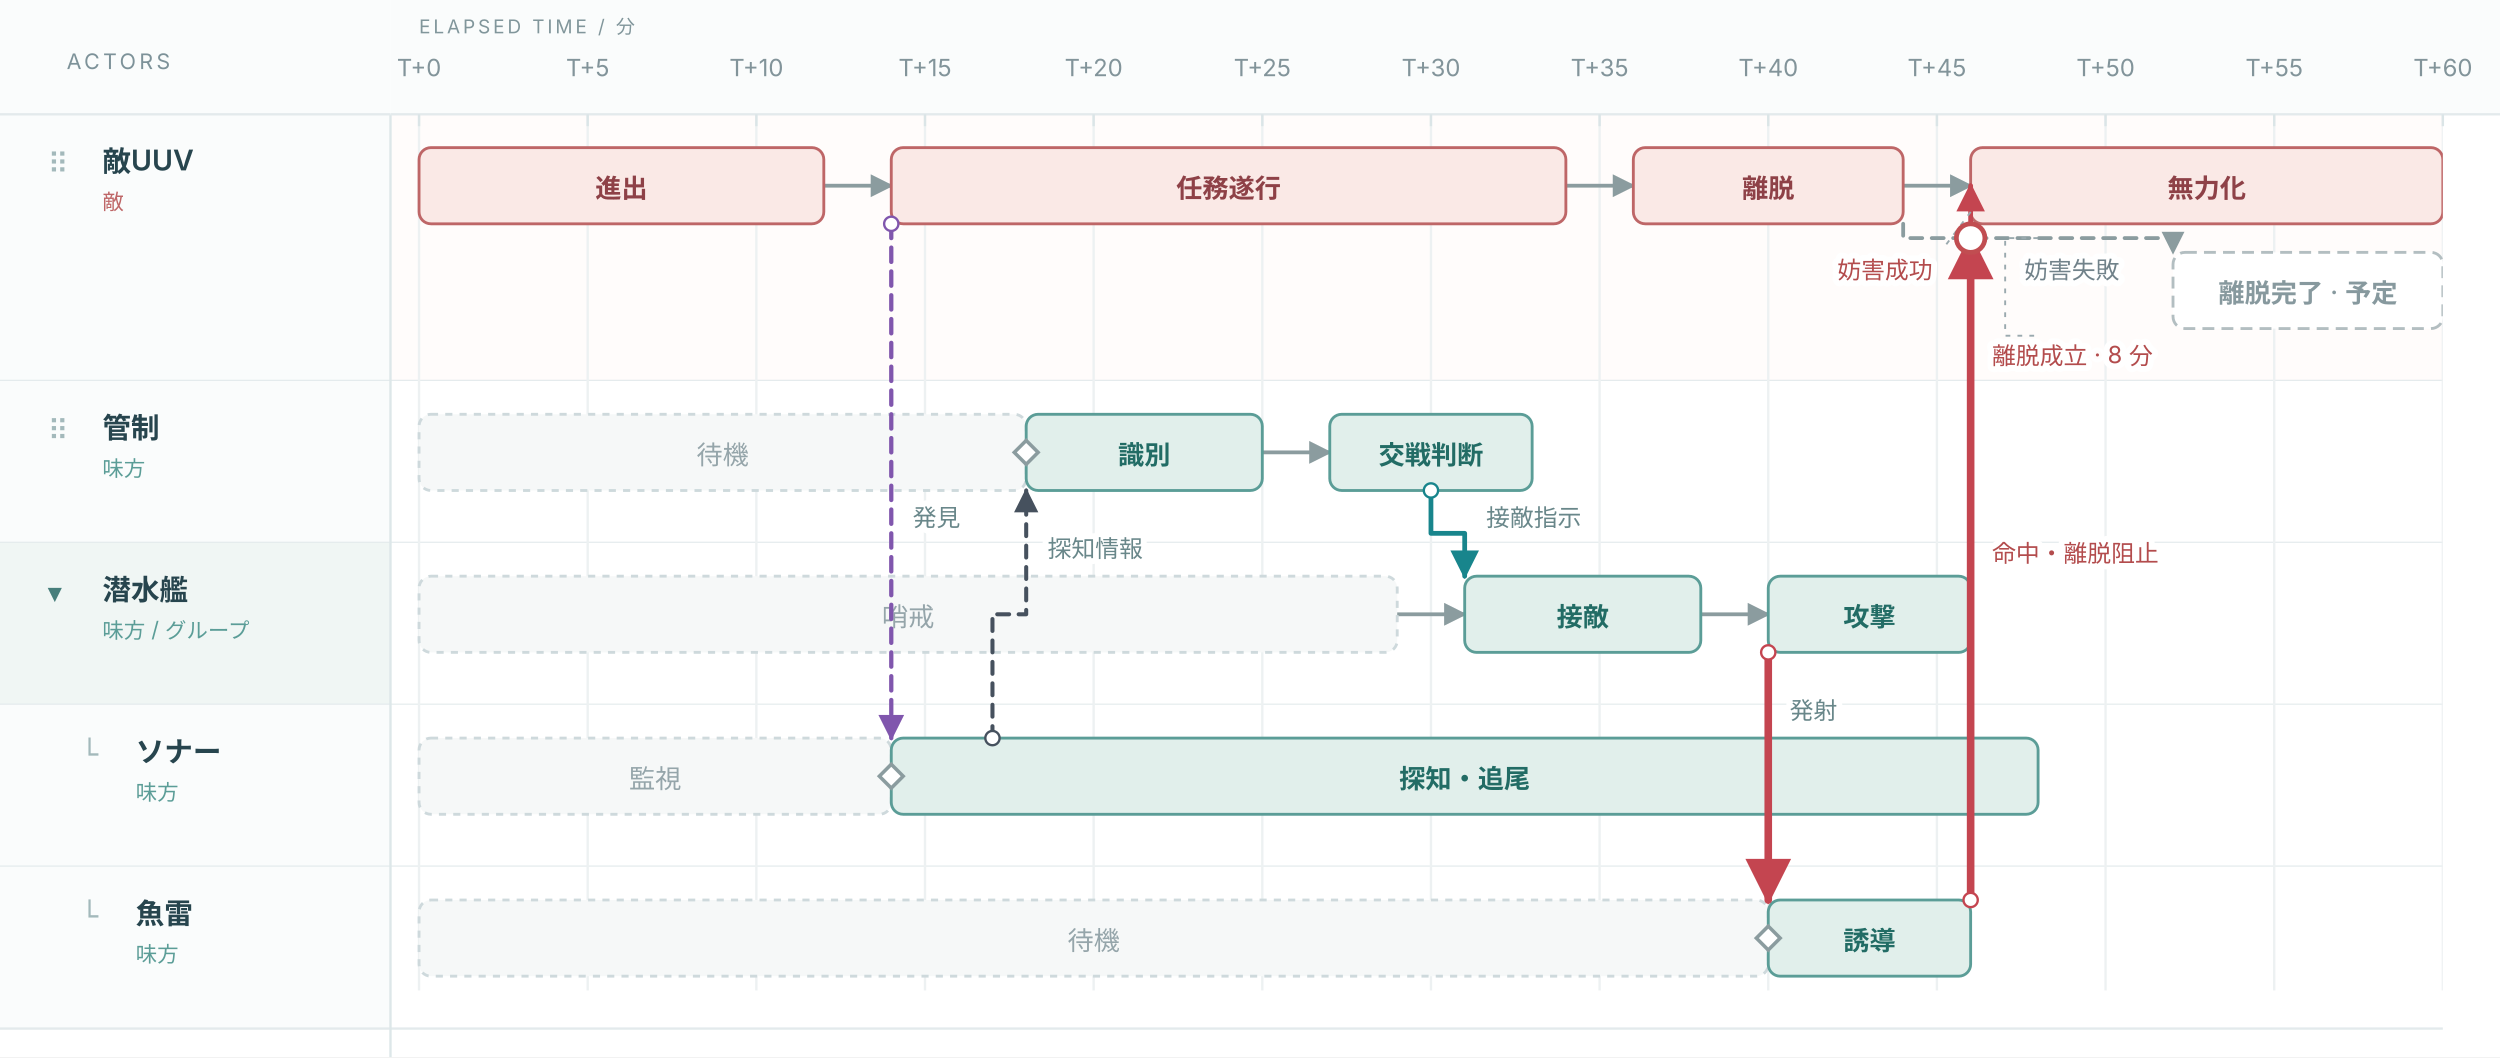
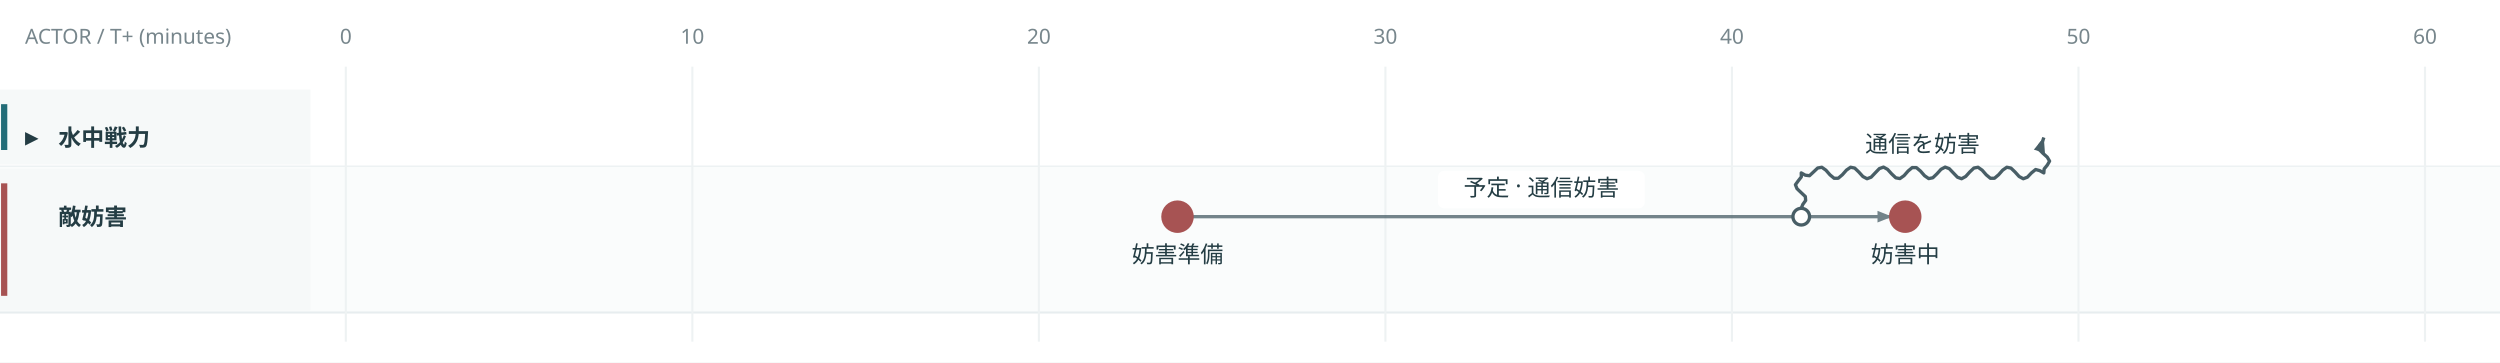
- <svg xmlns="http://www.w3.org/2000/svg" id="timeline" role="img" aria-label="Mission State Timeline" data-view="mission" width="1050" height="444" data-base-height="444" viewBox="0 0 1050 444">
-   <style>
-     text{font-family:Inter,"Segoe UI","Noto Sans JP",sans-serif}.grid{stroke:#edf1f2;stroke-width:1}.tick{fill:#82949a;font-size:10px}.rowline{stroke:#e3eaec;stroke-width:1}.state{cursor:grab}.state:active{cursor:grabbing}.state .body{stroke-width:1.2}.state.selected .body{stroke:#087f80;stroke-width:2.4}.state:hover .body{stroke-width:2}.state text{pointer-events:none}.state .resize{cursor:ew-resize;fill:#fff;fill-opacity:0}.state .handle-line{stroke:#69948d;opacity:0;pointer-events:none}.state:hover .handle-line,.state.selected .handle-line{opacity:1}.edge{cursor:pointer}.edge .hit{stroke:transparent;stroke-width:13;fill:none}.edge .line{fill:none;stroke-linejoin:round;stroke-linecap:round;stroke-width:1.6}.edge.selected .line{stroke-width:3}.edge:hover .line{stroke-width:2.6}.edge-label{font-size:10px;paint-order:stroke;stroke:#fff;stroke-width:5;stroke-linejoin:round;fill:#69878a}.edge.block .edge-label{fill:#b34c4d}.dimmed{opacity:.17}.actor-label{cursor:grab}.actor-label text{pointer-events:none}.actor-label:hover .actor-bg{fill:#edf5f3}.actor-label.selected .actor-bg{fill:#e4f1ec}.actor-label .actor-name{font-size:12px;fill:#27454e;font-weight:600}.intervention-node{stroke:#c14d51;stroke-width:2;fill:white}.intervention-point.selected .intervention-node,.intervention-point:hover .intervention-node{stroke-width:3}.pending-ring{fill:none;stroke:#098784;stroke-width:2;stroke-dasharray:4 3}.drop-indicator{stroke:#087f80;stroke-width:3}.export-hide{display:none}svg[data-view="interaction"] .state:not(.selected) .body{fill-opacity:.25}
-   </style>
+ <svg xmlns="http://www.w3.org/2000/svg" width="1200" height="174" viewBox="0 0 1200 174" role="img" aria-label="階層と共有ジャンクション" font-family="Segoe UI, Noto Sans JP, sans-serif" font-size="11" fill="#243d44" data-view="mission">
  <defs>
-     <marker id="arrow-gray" viewBox="0 0 10 10" refX="9" refY="5" markerWidth="6" markerHeight="6" orient="auto-start-reverse">
-       <path d="M 0 0 L 10 5 L 0 10 z" fill="#8b9c9f" />
+     <marker id="arrow" viewBox="0 0 10 10" refX="10" refY="5" markerWidth="7" markerHeight="7" orient="auto-start-reverse" markerUnits="userSpaceOnUse">
+       <path d="M0,1 L10,5 L0,9 Z" fill="context-stroke" />
    </marker>
-     <marker id="arrow-teal" viewBox="0 0 10 10" refX="9" refY="5" markerWidth="6" markerHeight="6" orient="auto-start-reverse">
-       <path d="M 0 0 L 10 5 L 0 10 z" fill="#388c91" />
+     <marker id="state-arrow" viewBox="0 0 10 10" refX="19" refY="5" markerWidth="7" markerHeight="7" orient="auto-start-reverse" markerUnits="userSpaceOnUse">
+       <path d="M0,1 L10,5 L0,9 Z" fill="context-stroke" />
    </marker>
-     <marker id="arrow-red" viewBox="0 0 10 10" refX="9" refY="5" markerWidth="6" markerHeight="6" orient="auto-start-reverse">
-       <path d="M 0 0 L 10 5 L 0 10 z" fill="#c14d51" />
-     </marker>
-   </defs>
-   <rect width="1050" height="444" fill="white" />
-   <defs>
-     <clipPath id="plot-clip">
-       <rect x="164" y="48" width="862" height="396" />
+     <clipPath id="time-clip">
+       <rect x="152" y="32" width="1048" height="174" />
    </clipPath>
  </defs>
-   <g id="plot" clip-path="url(#plot-clip)">
-     <defs>
-       <marker id="arrow-detection" viewBox="0 0 10 10" refX="9" refY="5" markerWidth="6" markerHeight="6" orient="auto">
-         <path d="M 0 0 L 10 5 L 0 10 z" fill="#8056ad" />
-       </marker>
-       <marker id="arrow-observation" viewBox="0 0 10 10" refX="9" refY="5" markerWidth="6" markerHeight="6" orient="auto">
-         <path d="M 0 0 L 10 5 L 0 10 z" fill="#8056ad" />
-       </marker>
-       <marker id="arrow-command" viewBox="0 0 10 10" refX="9" refY="5" markerWidth="6" markerHeight="6" orient="auto">
-         <path d="M 0 0 L 10 5 L 0 10 z" fill="#18858c" />
-       </marker>
-       <marker id="arrow-information" viewBox="0 0 10 10" refX="9" refY="5" markerWidth="6" markerHeight="6" orient="auto">
-         <path d="M 0 0 L 10 5 L 0 10 z" fill="#46515e" />
-       </marker>
-       <marker id="arrow-support" viewBox="0 0 10 10" refX="9" refY="5" markerWidth="6" markerHeight="6" orient="auto">
-         <path d="M 0 0 L 10 5 L 0 10 z" fill="#18858c" />
-       </marker>
-       <marker id="arrow-attack" viewBox="0 0 10 10" refX="9" refY="5" markerWidth="6" markerHeight="6" orient="auto">
-         <path d="M 0 0 L 10 5 L 0 10 z" fill="#c44550" />
-       </marker>
-       <marker id="arrow-interference" viewBox="0 0 10 10" refX="9" refY="5" markerWidth="6" markerHeight="6" orient="auto">
-         <path d="M 0 0 L 10 5 L 0 10 z" fill="#c44550" />
-       </marker>
-     </defs>
-     <rect data-row="enemy" x="164" y="48" width="886" height="112" fill="#fffcfb" />
-     <line class="rowline" x1="0" y1="160" x2="1050" y2="160" />
-     <rect data-row="control" x="164" y="160" width="886" height="68" fill="#fff" />
-     <line class="rowline" x1="0" y1="228" x2="1050" y2="228" />
-     <rect data-row="uuv" x="164" y="228" width="886" height="68" fill="#fff" />
-     <line class="rowline" x1="0" y1="296" x2="1050" y2="296" />
-     <rect data-row="sensor" x="164" y="296" width="886" height="68" fill="#fff" />
-     <line class="rowline" x1="0" y1="364" x2="1050" y2="364" />
-     <rect data-row="torpedo" x="164" y="364" width="886" height="68" fill="#fff" />
-     <line class="rowline" x1="0" y1="432" x2="1050" y2="432" />
-     <line class="grid" x1="176" y1="48" x2="176" y2="416" />
-     <line class="grid" x1="246.833" y1="48" x2="246.833" y2="416" />
-     <line class="grid" x1="317.667" y1="48" x2="317.667" y2="416" />
-     <line class="grid" x1="388.5" y1="48" x2="388.5" y2="416" />
-     <line class="grid" x1="459.333" y1="48" x2="459.333" y2="416" />
-     <line class="grid" x1="530.167" y1="48" x2="530.167" y2="416" />
-     <line class="grid" x1="601" y1="48" x2="601" y2="416" />
-     <line class="grid" x1="671.833" y1="48" x2="671.833" y2="416" />
-     <line class="grid" x1="742.667" y1="48" x2="742.667" y2="416" />
-     <line class="grid" x1="813.5" y1="48" x2="813.5" y2="416" />
-     <line class="grid" x1="884.333" y1="48" x2="884.333" y2="416" />
-     <line class="grid" x1="955.167" y1="48" x2="955.167" y2="416" />
-     <line class="grid" x1="1026" y1="48" x2="1026" y2="416" />
-     <g data-type="transition" data-id="et1" class="edge">
-       <path class="hit" d="M 346 78 L 374.333 78" />
-       <path class="line" d="M 346 78 L 374.333 78" stroke="#8b9c9f" marker-end="url(#arrow-gray)" />
+   <rect width="100%" height="100%" fill="white" />
+   <rect x="0" y="42" width="1200" height="38" fill="#ffffff" />
+   <path d="M0,80 H1200" stroke="#e7edef" />
+   <rect x="0" y="80" width="1200" height="70" fill="#fafcfc" />
+   <path d="M0,150 H1200" stroke="#e7edef" />
+   <path d="M166,32 V164" stroke="#eef2f3" />
+   <text x="166" y="21" text-anchor="middle" font-size="10" fill="#77868c">0</text>
+   <path d="M332.333,32 V164" stroke="#eef2f3" />
+   <text x="332.333" y="21" text-anchor="middle" font-size="10" fill="#77868c">10</text>
+   <path d="M498.667,32 V164" stroke="#eef2f3" />
+   <text x="498.667" y="21" text-anchor="middle" font-size="10" fill="#77868c">20</text>
+   <path d="M665,32 V164" stroke="#eef2f3" />
+   <text x="665" y="21" text-anchor="middle" font-size="10" fill="#77868c">30</text>
+   <path d="M831.333,32 V164" stroke="#eef2f3" />
+   <text x="831.333" y="21" text-anchor="middle" font-size="10" fill="#77868c">40</text>
+   <path d="M997.667,32 V164" stroke="#eef2f3" />
+   <text x="997.667" y="21" text-anchor="middle" font-size="10" fill="#77868c">50</text>
+   <path d="M1164,32 V164" stroke="#eef2f3" />
+   <text x="1164" y="21" text-anchor="middle" font-size="10" fill="#77868c">60</text>
+   <text x="12" y="21" font-size="10" fill="#77868c">ACTOR / T+ (minutes)</text>
+   <g clip-path="url(#time-clip)">
+     <g class="edge task">
+       <path class="line" data-polarity="positive" d="M565.20,104.00 L914.50,104.00" fill="none" stroke="#485e66" stroke-width="1.6" opacity="0.76" stroke-linejoin="round" marker-end="url(#state-arrow)" />
    </g>
-     <g data-type="transition" data-id="et2" class="edge">
-       <path class="hit" d="M 657.667 78 L 686 78" />
-       <path class="line" d="M 657.667 78 L 686 78" stroke="#8b9c9f" marker-end="url(#arrow-gray)" />
+     <g class="edge causal">
+       <path class="line" data-polarity="negative" d="M864.60,100.00 L864.60,100.00 L865.35,98.11 L866.72,96.22 L866.55,94.33 L864.53,92.44 L862.56,90.56 L861.80,88.67 L863.17,86.78 L864.65,84.89 L864.60,83.00 L864.60,83.00 L864.60,83.00 L864.60,83.00 L866.57,84.10 L868.55,84.34 L870.52,82.51 L872.49,80.64 L874.47,80.29 L876.44,81.69 L878.41,83.94 L880.39,85.58 L882.36,85.55 L884.33,83.88 L886.31,81.64 L888.28,80.28 L890.25,80.67 L892.23,82.57 L894.20,84.74 L896.18,85.79 L898.15,85.04 L900.12,82.97 L902.10,80.92 L904.07,80.21 L906.04,81.30 L908.02,83.49 L909.99,85.36 L911.96,85.71 L913.94,84.31 L915.91,82.07 L917.88,80.43 L919.86,80.45 L921.83,82.11 L923.80,84.35 L925.78,85.72 L927.75,85.33 L929.72,83.44 L931.70,81.26 L933.67,80.21 L935.64,80.95 L937.62,83.02 L939.59,85.07 L941.56,85.79 L943.54,84.70 L945.51,82.52 L947.48,80.65 L949.46,80.29 L951.43,81.68 L953.41,83.93 L955.38,85.57 L957.35,85.56 L959.33,83.89 L961.30,81.65 L963.27,80.28 L965.25,80.67 L967.22,82.56 L969.19,84.73 L971.17,85.79 L973.14,85.05 L975.11,82.98 L977.09,81.37 L979.06,81.90 L981.03,83.00 L981.03,83.00 L981.03,83.00 L981.03,83.00 L981.18,81.11 L982.72,79.22 L983.80,77.33 L982.69,75.44 L980.59,73.56 L978.76,71.67 L978.95,69.78 L980.43,67.89 L981.03,66.00 L981.03,66.00" fill="none" stroke="#485e66" stroke-width="1.6" opacity="1" stroke-linejoin="round" marker-end="url(#arrow)" />
    </g>
-     <g data-type="transition" data-id="escape" class="edge block">
-       <path class="hit" d="M 799.333 94 L 799.333 100 L 912.667 100 L 912.667 106" />
-       <path class="line" d="M 799.333 94 L 799.333 100 L 912.667 100 L 912.667 106" stroke="#8b9c9f" stroke-dasharray="5 4" marker-end="url(#arrow-gray)" />
-       <path class="label-leader" d="M 856 100 L 842.167 100 L 842.167 141 L 856 141" fill="none" stroke="#9aa9ae" stroke-width="0.8" stroke-dasharray="2 3" pointer-events="none" />
-       <text class="edge-label" x="836.667" y="153" text-anchor="start" data-label-text="離脱成立 · 8 分" data-preferred-x="856" data-preferred-y="92" data-original-anchor="middle" data-label-box="{&quot;x&quot;:832.6666666666666,&quot;y&quot;:141,&quot;width&quot;:89.00000000000001,&quot;height&quot;:17}">
-         <tspan x="836.667" y="153">離脱成立 · 8 分</tspan>
-       </text>
-       <text class="edge-label branch-label failure-label" data-branch="failure" data-intervention="hit" x="850.167" y="117" text-anchor="start" style="fill:#71828a" data-label-text="妨害失敗" data-preferred-x="870.1666666666666" data-preferred-y="92" data-original-anchor="middle" data-label-box="{&quot;x&quot;:846.1666666666666,&quot;y&quot;:105,&quot;width&quot;:48,&quot;height&quot;:17}">
-         <tspan x="850.167" y="117">妨害失敗</tspan>
-       </text>
+     <g class="junction" data-time="42">
+       <circle cx="864.6" cy="104" r="4" fill="white" stroke="#485e66" stroke-width="1.6" />
    </g>
-     <g data-type="transition" data-id="disabled" class="edge">
-       <path class="hit" d="M 799.333 78 L 827.667 78" />
-       <path class="line" d="M 799.333 78 L 827.667 78" stroke="#8b9c9f" marker-end="url(#arrow-gray)" />
+     <g class="state" opacity="1">
+       <circle class="body" cx="565.2" cy="104" r="7" fill="#a75353" stroke="#a75353" stroke-width="1.6" />
+       <text x="565.2" y="126" text-anchor="middle" font-size="11">妨害準備</text>
    </g>
-     <g data-type="transition" data-id="st1" class="edge">
-       <path class="hit" d="M 374.333 326" />
-       <path class="line" d="M 374.333 326" stroke="#8b9c9f" marker-end="url(#arrow-gray)" />
+     <g class="state" opacity="1">
+       <circle class="body" cx="914.5" cy="104" r="7" fill="#a75353" stroke="#a75353" stroke-width="1.6" />
+       <text x="914.5" y="126" text-anchor="middle" font-size="11">妨害中</text>
    </g>
-     <g data-type="transition" data-id="ct1" class="edge">
-       <path class="hit" d="M 431 190" />
-       <path class="line" d="M 431 190" stroke="#8b9c9f" marker-end="url(#arrow-gray)" />
+     <g class="edge-label">
+       <rect x="690.19" y="82" width="99.32" height="18" rx="3" fill="white" fill-opacity=".94" />
+       <text x="739.85" y="94" text-anchor="middle">予定 · 通信妨害</text>
    </g>
-     <g data-type="transition" data-id="ct2" class="edge">
-       <path class="hit" d="M 530.167 190 L 558.5 190" />
-       <path class="line" d="M 530.167 190 L 558.5 190" stroke="#8b9c9f" marker-end="url(#arrow-gray)" />
-     </g>
-     <g data-type="transition" data-id="ut1" class="edge">
-       <path class="hit" d="M 586.833 258 L 615.167 258" />
-       <path class="line" d="M 586.833 258 L 615.167 258" stroke="#8b9c9f" marker-end="url(#arrow-gray)" />
-     </g>
-     <g data-type="transition" data-id="ut2" class="edge">
-       <path class="hit" d="M 714.333 258 L 742.667 258" />
-       <path class="line" d="M 714.333 258 L 742.667 258" stroke="#8b9c9f" marker-end="url(#arrow-gray)" />
-     </g>
-     <g data-type="transition" data-id="tt1" class="edge">
-       <path class="hit" d="M 742.667 394" />
-       <path class="line" d="M 742.667 394" stroke="#8b9c9f" marker-end="url(#arrow-gray)" />
-     </g>
-     <g class="state" data-type="state" data-id="e1">
-       <defs>
-         <clipPath id="clip-0">
-           <rect x="180" y="62" width="162" height="32" />
-         </clipPath>
-       </defs>
-       <rect class="body" x="176" y="62" width="170" height="32" rx="5" fill="#fae9e6" stroke="#be6667" />
-       <text x="261" y="82" text-anchor="middle" fill="#8e4147" font-size="11" font-weight="550" clip-path="url(#clip-0)" class="state-name">
-         <tspan x="261" y="83">進出</tspan>
-       </text>
-     </g>
-     <g class="state" data-type="state" data-id="e2">
-       <defs>
-         <clipPath id="clip-1">
-           <rect x="378.333" y="62" width="275.333" height="32" />
-         </clipPath>
-       </defs>
-       <rect class="body" x="374.333" y="62" width="283.333" height="32" rx="5" fill="#fae9e6" stroke="#be6667" />
-       <text x="516" y="82" text-anchor="middle" fill="#8e4147" font-size="11" font-weight="550" clip-path="url(#clip-1)" class="state-name">
-         <tspan x="516" y="83">任務遂行</tspan>
-       </text>
-     </g>
-     <g class="state" data-type="state" data-id="e3">
-       <defs>
-         <clipPath id="clip-2">
-           <rect x="690" y="62" width="105.333" height="32" />
-         </clipPath>
-       </defs>
-       <rect class="body" x="686" y="62" width="113.333" height="32" rx="5" fill="#fae9e6" stroke="#be6667" />
-       <text x="742.667" y="82" text-anchor="middle" fill="#8e4147" font-size="11" font-weight="550" clip-path="url(#clip-2)" class="state-name">
-         <tspan x="742.667" y="83">離脱</tspan>
-       </text>
-     </g>
-     <g class="state" data-type="state" data-id="e4">
-       <defs>
-         <clipPath id="clip-3">
-           <rect x="916.667" y="106" width="105.333" height="32" />
-         </clipPath>
-       </defs>
-       <rect class="body" x="912.667" y="106" width="113.333" height="32" rx="5" fill="#fff" stroke="#b3bec1" stroke-dasharray="5 3" />
-       <text x="969.333" y="126" text-anchor="middle" fill="#87999e" font-size="11" font-weight="550" clip-path="url(#clip-3)" class="state-name">
-         <tspan x="969.333" y="127">離脱完了 · 予定</tspan>
-       </text>
-     </g>
-     <g class="state" data-type="state" data-id="e5">
-       <defs>
-         <clipPath id="clip-4">
-           <rect x="831.667" y="62" width="190.333" height="32" />
-         </clipPath>
-       </defs>
-       <rect class="body" x="827.667" y="62" width="198.333" height="32" rx="5" fill="#fae9e6" stroke="#be6667" />
-       <text x="926.833" y="82" text-anchor="middle" fill="#8e4147" font-size="11" font-weight="550" clip-path="url(#clip-4)" class="state-name">
-         <tspan x="926.833" y="83">無力化</tspan>
-       </text>
-     </g>
-     <g class="state" data-type="state" data-id="s1">
-       <defs>
-         <clipPath id="clip-5">
-           <rect x="180" y="310" width="190.333" height="32" />
-         </clipPath>
-       </defs>
-       <rect class="body" x="176" y="310" width="198.333" height="32" rx="5" fill="#f6f8f8" stroke="#ced9dc" stroke-dasharray="3 3" />
-       <text x="275.167" y="330" text-anchor="middle" fill="#95a5aa" font-size="11" font-weight="400" clip-path="url(#clip-5)" class="state-name">
-         <tspan x="275.167" y="331">監視</tspan>
-       </text>
-     </g>
-     <g class="state" data-type="state" data-id="s2">
-       <defs>
-         <clipPath id="clip-6">
-           <rect x="378.333" y="310" width="473.667" height="32" />
-         </clipPath>
-       </defs>
-       <rect class="body" x="374.333" y="310" width="481.667" height="32" rx="5" fill="#e1efeb" stroke="#5b9d97" />
-       <text x="615.167" y="330" text-anchor="middle" fill="#226c65" font-size="11" font-weight="550" clip-path="url(#clip-6)" class="state-name">
-         <tspan x="615.167" y="331">探知・追尾</tspan>
-       </text>
-     </g>
-     <g class="state" data-type="state" data-id="c1">
-       <defs>
-         <clipPath id="clip-7">
-           <rect x="180" y="174" width="247" height="32" />
-         </clipPath>
-       </defs>
-       <rect class="body" x="176" y="174" width="255" height="32" rx="5" fill="#f6f8f8" stroke="#ced9dc" stroke-dasharray="3 3" />
-       <text x="303.5" y="194" text-anchor="middle" fill="#95a5aa" font-size="11" font-weight="400" clip-path="url(#clip-7)" class="state-name">
-         <tspan x="303.5" y="195">待機</tspan>
-       </text>
-     </g>
-     <g class="state" data-type="state" data-id="c2">
-       <defs>
-         <clipPath id="clip-8">
-           <rect x="435" y="174" width="91.167" height="32" />
-         </clipPath>
-       </defs>
-       <rect class="body" x="431" y="174" width="99.167" height="32" rx="5" fill="#e1efeb" stroke="#5b9d97" />
-       <text x="480.583" y="194" text-anchor="middle" fill="#226c65" font-size="11" font-weight="550" clip-path="url(#clip-8)" class="state-name">
-         <tspan x="480.583" y="195">識別</tspan>
-       </text>
-     </g>
-     <g class="state" data-type="state" data-id="c3">
-       <defs>
-         <clipPath id="clip-9">
-           <rect x="562.5" y="174" width="77" height="32" />
-         </clipPath>
-       </defs>
-       <rect class="body" x="558.5" y="174" width="85" height="32" rx="5" fill="#e1efeb" stroke="#5b9d97" />
-       <text x="601" y="194" text-anchor="middle" fill="#226c65" font-size="11" font-weight="550" clip-path="url(#clip-9)" class="state-name">
-         <tspan x="601" y="195">交戦判断</tspan>
-       </text>
-     </g>
-     <g class="state" data-type="state" data-id="u1">
-       <defs>
-         <clipPath id="clip-10">
-           <rect x="180" y="242" width="402.833" height="32" />
-         </clipPath>
-       </defs>
-       <rect class="body" x="176" y="242" width="410.833" height="32" rx="5" fill="#f6f8f8" stroke="#ced9dc" stroke-dasharray="3 3" />
-       <text x="381.417" y="262" text-anchor="middle" fill="#95a5aa" font-size="11" font-weight="400" clip-path="url(#clip-10)" class="state-name">
-         <tspan x="381.417" y="263">哨戒</tspan>
-       </text>
-     </g>
-     <g class="state" data-type="state" data-id="u2">
-       <defs>
-         <clipPath id="clip-11">
-           <rect x="619.167" y="242" width="91.167" height="32" />
-         </clipPath>
-       </defs>
-       <rect class="body" x="615.167" y="242" width="99.167" height="32" rx="5" fill="#e1efeb" stroke="#5b9d97" />
-       <text x="664.75" y="262" text-anchor="middle" fill="#226c65" font-size="11" font-weight="550" clip-path="url(#clip-11)" class="state-name">
-         <tspan x="664.75" y="263">接敵</tspan>
-       </text>
-     </g>
-     <g class="state" data-type="state" data-id="u3">
-       <defs>
-         <clipPath id="clip-12">
-           <rect x="746.667" y="242" width="77" height="32" />
-         </clipPath>
-       </defs>
-       <rect class="body" x="742.667" y="242" width="85" height="32" rx="5" fill="#e1efeb" stroke="#5b9d97" />
-       <text x="785.167" y="262" text-anchor="middle" fill="#226c65" font-size="11" font-weight="550" clip-path="url(#clip-12)" class="state-name">
-         <tspan x="785.167" y="263">攻撃</tspan>
-       </text>
-     </g>
-     <g class="state" data-type="state" data-id="t1">
-       <defs>
-         <clipPath id="clip-13">
-           <rect x="180" y="378" width="558.667" height="32" />
-         </clipPath>
-       </defs>
-       <rect class="body" x="176" y="378" width="566.667" height="32" rx="5" fill="#f6f8f8" stroke="#ced9dc" stroke-dasharray="3 3" />
-       <text x="459.333" y="398" text-anchor="middle" fill="#95a5aa" font-size="11" font-weight="400" clip-path="url(#clip-13)" class="state-name">
-         <tspan x="459.333" y="399">待機</tspan>
-       </text>
-     </g>
-     <g class="state" data-type="state" data-id="t2">
-       <defs>
-         <clipPath id="clip-14">
-           <rect x="746.667" y="378" width="77" height="32" />
-         </clipPath>
-       </defs>
-       <rect class="body" x="742.667" y="378" width="85" height="32" rx="5" fill="#e1efeb" stroke="#5b9d97" />
-       <text x="785.167" y="398" text-anchor="middle" fill="#226c65" font-size="11" font-weight="550" clip-path="url(#clip-14)" class="state-name">
-         <tspan x="785.167" y="399">誘導</tspan>
-       </text>
-     </g>
-     <g data-type="transition" data-id="st1" class="edge">
-       <path d="M 374.333 321 l 5 5 -5 5 -5 -5 Z" fill="white" stroke="#8b9c9f" stroke-width="1.5" />
-     </g>
-     <g data-type="transition" data-id="ct1" class="edge">
-       <path d="M 431 185 l 5 5 -5 5 -5 -5 Z" fill="white" stroke="#8b9c9f" stroke-width="1.5" />
-     </g>
-     <g data-type="transition" data-id="tt1" class="edge">
-       <path d="M 742.667 389 l 5 5 -5 5 -5 -5 Z" fill="white" stroke="#8b9c9f" stroke-width="1.5" />
-     </g>
-     <g class="edge" data-type="interaction" data-id="detect">
-       <path class="hit" d="M 374.333 94 L 374.333 202 L 374.333 310" />
-       <path class="line" d="M 374.333 94 L 374.333 202 L 374.333 310" stroke="#8056ad" stroke-dasharray="6 4" style="stroke-width:1.8" marker-end="url(#arrow-detection)" />
-       <circle cx="374.333" cy="94" r="3" fill="white" stroke="#8056ad" />
-       <text class="edge-label interaction-label" data-full-label="発見" data-short-label="発見" x="383.333" y="221" data-label-text="発見" data-preferred-x="381.3333333333333" data-preferred-y="198" data-original-anchor="start" text-anchor="start" data-label-box="{&quot;x&quot;:379.3333333333333,&quot;y&quot;:209,&quot;width&quot;:28,&quot;height&quot;:17}">
-         <tspan x="383.333" y="221">発見</tspan>
-       </text>
-     </g>
-     <g class="edge" data-type="interaction" data-id="report">
-       <path class="hit" d="M 416.833 310 L 416.833 258 L 431 258 L 431 206" />
-       <path class="line" d="M 416.833 310 L 416.833 258 L 431 258 L 431 206" stroke="#46515e" stroke-dasharray="5 4" style="stroke-width:1.7" marker-end="url(#arrow-information)" />
-       <circle cx="416.833" cy="310" r="3" fill="white" stroke="#46515e" />
-       <text class="edge-label interaction-label" data-full-label="探知情報" data-short-label="探知情報" x="440" y="234" data-label-text="探知情報" data-preferred-x="438" data-preferred-y="254" data-original-anchor="start" text-anchor="start" data-label-box="{&quot;x&quot;:436,&quot;y&quot;:222,&quot;width&quot;:48,&quot;height&quot;:17}">
-         <tspan x="440" y="234">探知情報</tspan>
-       </text>
-     </g>
-     <g class="edge" data-type="interaction" data-id="order">
-       <path class="hit" d="M 601 206 L 601 224 L 615.167 224 L 615.167 242" />
-       <path class="line" d="M 601 206 L 601 224 L 615.167 224 L 615.167 242" stroke="#18858c" style="stroke-width:2" marker-end="url(#arrow-command)" />
-       <circle cx="601" cy="206" r="3" fill="white" stroke="#18858c" />
-       <text class="edge-label interaction-label" data-full-label="接敵指示" data-short-label="接敵指示" x="624.167" y="221" data-label-text="接敵指示" data-preferred-x="622.1666666666666" data-preferred-y="220" data-original-anchor="start" text-anchor="start" data-label-box="{&quot;x&quot;:620.1666666666666,&quot;y&quot;:209,&quot;width&quot;:48,&quot;height&quot;:17}">
-         <tspan x="624.167" y="221">接敵指示</tspan>
-       </text>
-     </g>
-     <g class="edge" data-type="interaction" data-id="launch">
-       <path class="hit" d="M 742.667 274 L 742.667 326 L 742.667 378" />
-       <path class="line" d="M 742.667 274 L 742.667 326 L 742.667 378" stroke="#c44550" style="stroke-width:3.2" marker-end="url(#arrow-attack)" />
-       <circle cx="742.667" cy="274" r="3" fill="white" stroke="#c44550" />
-       <text class="edge-label interaction-label" data-full-label="発射" data-short-label="発射" x="751.667" y="302" data-label-text="発射" data-preferred-x="749.6666666666666" data-preferred-y="322" data-original-anchor="start" text-anchor="start" data-label-box="{&quot;x&quot;:747.6666666666666,&quot;y&quot;:290,&quot;width&quot;:28,&quot;height&quot;:17}">
-         <tspan x="751.667" y="302">発射</tspan>
-       </text>
-     </g>
-     <g class="edge block" data-type="interaction" data-id="hit">
-       <path class="hit" d="M 827.667 378 L 827.667 239 L 827.667 100" />
-       <path class="line" d="M 827.667 378 L 827.667 239 L 827.667 100" stroke="#c44550" style="stroke-width:3.2" marker-end="url(#arrow-attack)" />
-       <circle cx="827.667" cy="378" r="3" fill="white" stroke="#c44550" />
-       <text class="edge-label interaction-label" data-full-label="命中・離脱阻止" data-short-label="命中・離脱阻止" x="836.667" y="236" data-label-text="命中・離脱阻止" data-preferred-x="834.6666666666666" data-preferred-y="235" data-original-anchor="start" text-anchor="start" data-label-box="{&quot;x&quot;:832.6666666666666,&quot;y&quot;:224,&quot;width&quot;:78,&quot;height&quot;:17}">
-         <tspan x="836.667" y="236">命中・離脱阻止</tspan>
-       </text>
-       <g class="edge outcome-branch" data-type="interaction" data-id="hit">
-         <path class="hit" d="M 827.667 100 L 827.667 78" />
-         <path class="line success-branch" d="M 827.667 100 L 827.667 78" stroke="#c44550" style="stroke-width:2" marker-end="url(#arrow-attack)" />
-         <path class="label-leader" d="M 827.667 89 L 815.667 105" fill="none" stroke="#9aa9ae" stroke-width="0.8" stroke-dasharray="2 3" pointer-events="none" />
-         <text class="edge-label branch-label" data-branch="success" x="771.667" y="117" text-anchor="start" data-label-text="妨害成功" data-preferred-x="815.6666666666666" data-preferred-y="89" data-original-anchor="end" data-label-box="{&quot;x&quot;:767.6666666666666,&quot;y&quot;:105,&quot;width&quot;:48,&quot;height&quot;:17}">
-           <tspan x="771.667" y="117">妨害成功</tspan>
-         </text>
-       </g>
-     </g>
-     <g class="edge intervention-point" data-type="interaction" data-id="hit">
-       <circle class="node-hit" cx="827.667" cy="100" r="11" fill="#fff" fill-opacity="0" />
-       <circle class="intervention-node" data-transition-id="escape" cx="827.667" cy="100" r="6" />
+     <g class="edge-label">
+       <rect x="890.317" y="61" width="65" height="18" rx="3" fill="white" fill-opacity=".94" />
+       <text x="922.817" y="73" text-anchor="middle">通信を妨害</text>
    </g>
  </g>
-   <g id="actor-labels">
-     <g class="actor-label" data-type="actor" data-id="enemy">
-       <rect class="actor-bg" x="0" y="48" width="164" height="112" fill="#fafcfc" />
-       <line class="rowline" x1="0" y1="160" x2="164" y2="160" />
-       <text x="20" y="73" font-size="12" fill="#a3b9bb">⠿</text>
-       <text class="actor-name" x="43" y="72">敵UUV</text>
-       <text x="43" y="88" font-size="9" fill="#be6667">敵</text>
-     </g>
-     <g class="actor-label" data-type="actor" data-id="control">
-       <rect class="actor-bg" x="0" y="160" width="164" height="68" fill="#fafcfc" />
-       <line class="rowline" x1="0" y1="228" x2="164" y2="228" />
-       <text x="20" y="185" font-size="12" fill="#a3b9bb">⠿</text>
-       <text class="actor-name" x="43" y="184">管制</text>
-       <text x="43" y="200" font-size="9" fill="#5b9d97">味方</text>
-     </g>
-     <g class="actor-label" data-type="actor" data-id="uuv">
-       <rect class="actor-bg" x="0" y="228" width="164" height="68" fill="#f0f6f4" />
-       <line class="rowline" x1="0" y1="296" x2="164" y2="296" />
-       <g data-toggle="uuv" role="button" tabindex="0" aria-label="潜水艦を折りたたむ" aria-expanded="true">
-         <rect x="14" y="238" width="24" height="28" fill="white" fill-opacity="0" />
-         <text x="20" y="253" fill="#477e7b" font-size="12">▾</text>
-       </g>
-       <text class="actor-name" x="43" y="252">潜水艦</text>
-       <text x="43" y="268" font-size="9" fill="#5b9d97">味方 / グループ</text>
-     </g>
-     <g class="actor-label" data-type="actor" data-id="sensor">
-       <rect class="actor-bg" x="0" y="296" width="164" height="68" fill="#fafcfc" />
-       <line class="rowline" x1="0" y1="364" x2="164" y2="364" />
-       <text x="34" y="321" font-size="12" fill="#a3b9bb">└</text>
-       <text class="actor-name" x="57" y="320">ソナー</text>
-       <text x="57" y="336" font-size="9" fill="#5b9d97">味方</text>
-     </g>
-     <g class="actor-label" data-type="actor" data-id="torpedo">
-       <rect class="actor-bg" x="0" y="364" width="164" height="68" fill="#fafcfc" />
-       <line class="rowline" x1="0" y1="432" x2="164" y2="432" />
-       <text x="34" y="389" font-size="12" fill="#a3b9bb">└</text>
-       <text class="actor-name" x="57" y="388">魚雷</text>
-       <text x="57" y="404" font-size="9" fill="#5b9d97">味方</text>
-     </g>
-     <line x1="164" y1="48" x2="164" y2="444" stroke="#dde7e9" />
+   <g class="actor">
+     <rect x="0" y="43" width="149" height="36" fill="#f6f9f9" />
+     <path d="M2,50 V72" stroke="#236d78" stroke-width="3" />
+     <text class="collapse-toggle" data-collapse="group" x="12" y="70" font-size="13">▸</text>
+     <text x="28" y="70" font-weight="600" font-size="11">水中戦力</text>
  </g>
-   <g id="time-ruler">
-     <rect x="164" y="0" width="886" height="48" fill="#fafcfc" />
-     <line class="rowline" x1="164" y1="48" x2="1050" y2="48" />
-     <text x="176" y="14" font-size="8" letter-spacing="1.2" fill="#81969b">ELAPSED TIME / 分</text>
-     <text class="tick" x="176" y="32" text-anchor="middle">T+0</text>
-     <line x1="176" y1="53" x2="176" y2="48" stroke="#dbe5e7" />
-     <text class="tick" x="246.833" y="32" text-anchor="middle">T+5</text>
-     <line x1="246.833" y1="53" x2="246.833" y2="48" stroke="#dbe5e7" />
-     <text class="tick" x="317.667" y="32" text-anchor="middle">T+10</text>
-     <line x1="317.667" y1="53" x2="317.667" y2="48" stroke="#dbe5e7" />
-     <text class="tick" x="388.5" y="32" text-anchor="middle">T+15</text>
-     <line x1="388.5" y1="53" x2="388.5" y2="48" stroke="#dbe5e7" />
-     <text class="tick" x="459.333" y="32" text-anchor="middle">T+20</text>
-     <line x1="459.333" y1="53" x2="459.333" y2="48" stroke="#dbe5e7" />
-     <text class="tick" x="530.167" y="32" text-anchor="middle">T+25</text>
-     <line x1="530.167" y1="53" x2="530.167" y2="48" stroke="#dbe5e7" />
-     <text class="tick" x="601" y="32" text-anchor="middle">T+30</text>
-     <line x1="601" y1="53" x2="601" y2="48" stroke="#dbe5e7" />
-     <text class="tick" x="671.833" y="32" text-anchor="middle">T+35</text>
-     <line x1="671.833" y1="53" x2="671.833" y2="48" stroke="#dbe5e7" />
-     <text class="tick" x="742.667" y="32" text-anchor="middle">T+40</text>
-     <line x1="742.667" y1="53" x2="742.667" y2="48" stroke="#dbe5e7" />
-     <text class="tick" x="813.5" y="32" text-anchor="middle">T+45</text>
-     <line x1="813.5" y1="53" x2="813.5" y2="48" stroke="#dbe5e7" />
-     <text class="tick" x="884.333" y="32" text-anchor="middle">T+50</text>
-     <line x1="884.333" y1="53" x2="884.333" y2="48" stroke="#dbe5e7" />
-     <text class="tick" x="955.167" y="32" text-anchor="middle">T+55</text>
-     <line x1="955.167" y1="53" x2="955.167" y2="48" stroke="#dbe5e7" />
-     <text class="tick" x="1026" y="32" text-anchor="middle">T+60</text>
-     <line x1="1026" y1="53" x2="1026" y2="48" stroke="#dbe5e7" />
-   </g>
-   <g id="corner">
-     <rect width="164" height="48" fill="#fafcfc" />
-     <text x="28" y="29" font-size="9" letter-spacing="1.4" fill="#7d9299">ACTORS</text>
-     <line class="rowline" x1="0" y1="48" x2="164" y2="48" />
+   <g class="actor">
+     <rect x="0" y="81" width="149" height="68" fill="#f6f9f9" />
+     <path d="M2,88 V142" stroke="#a75353" stroke-width="3" />
+     <text x="28" y="108" font-weight="600" font-size="11">敵妨害</text>
  </g>
</svg>
